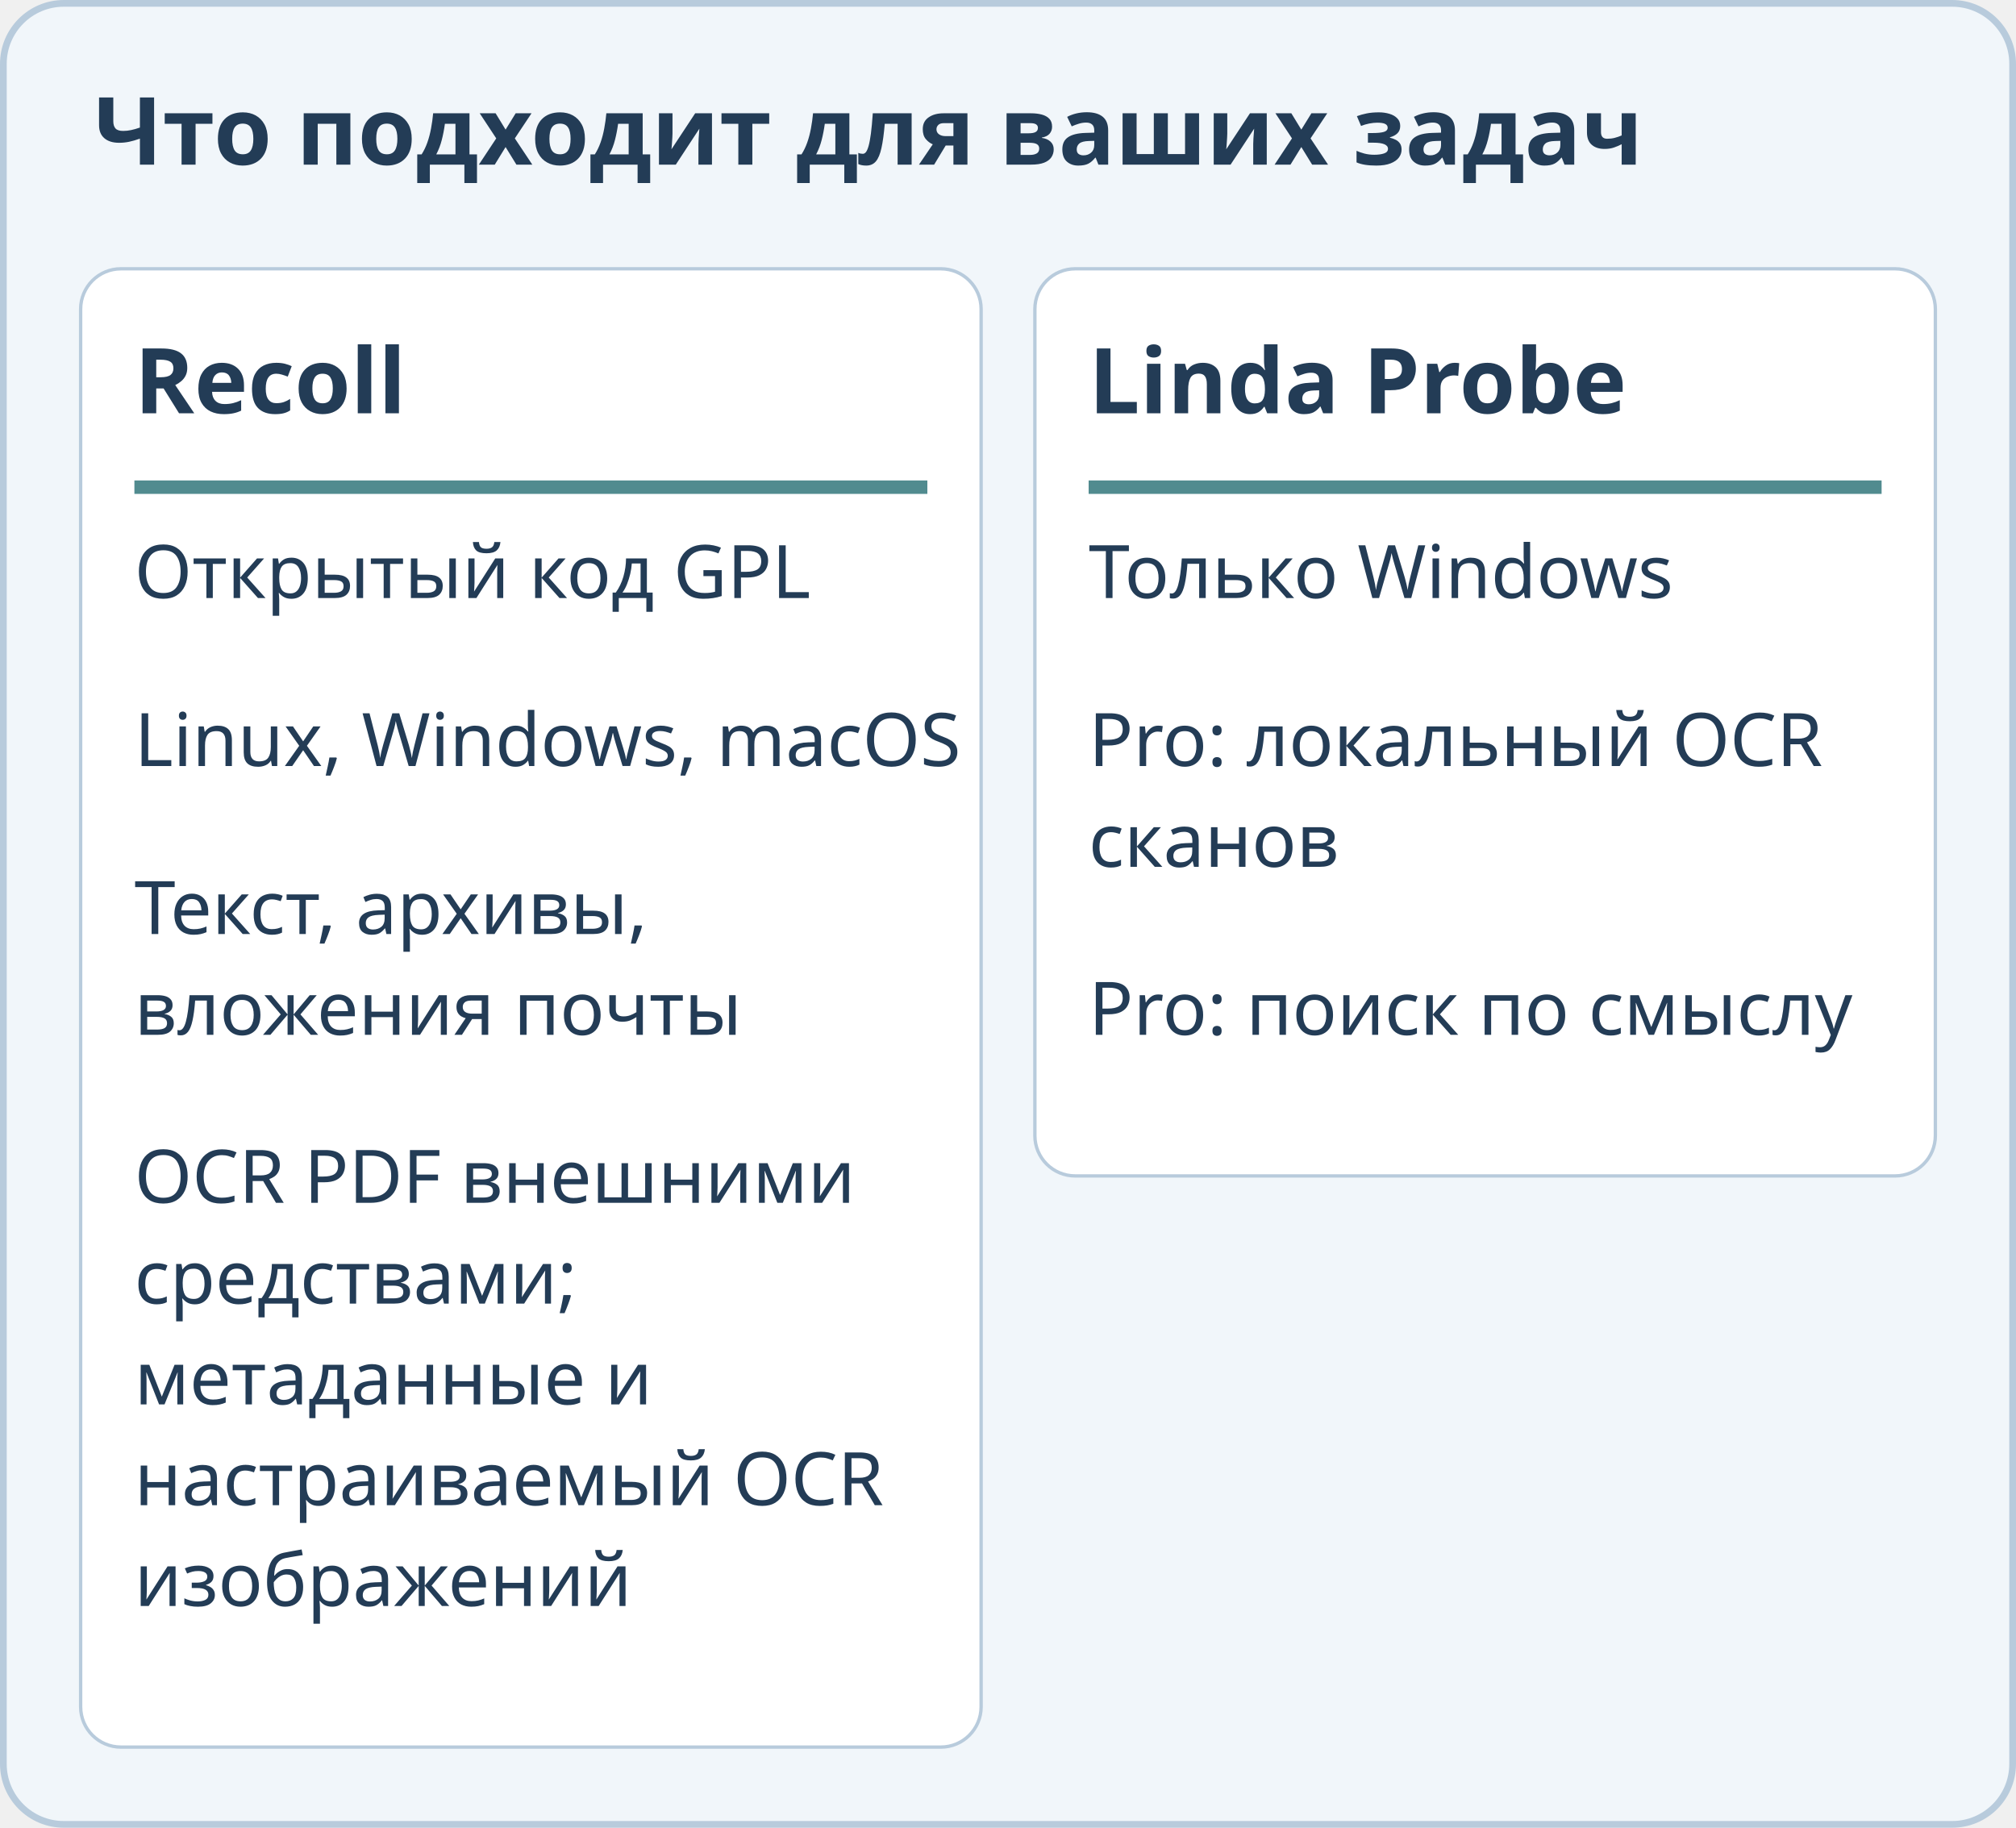
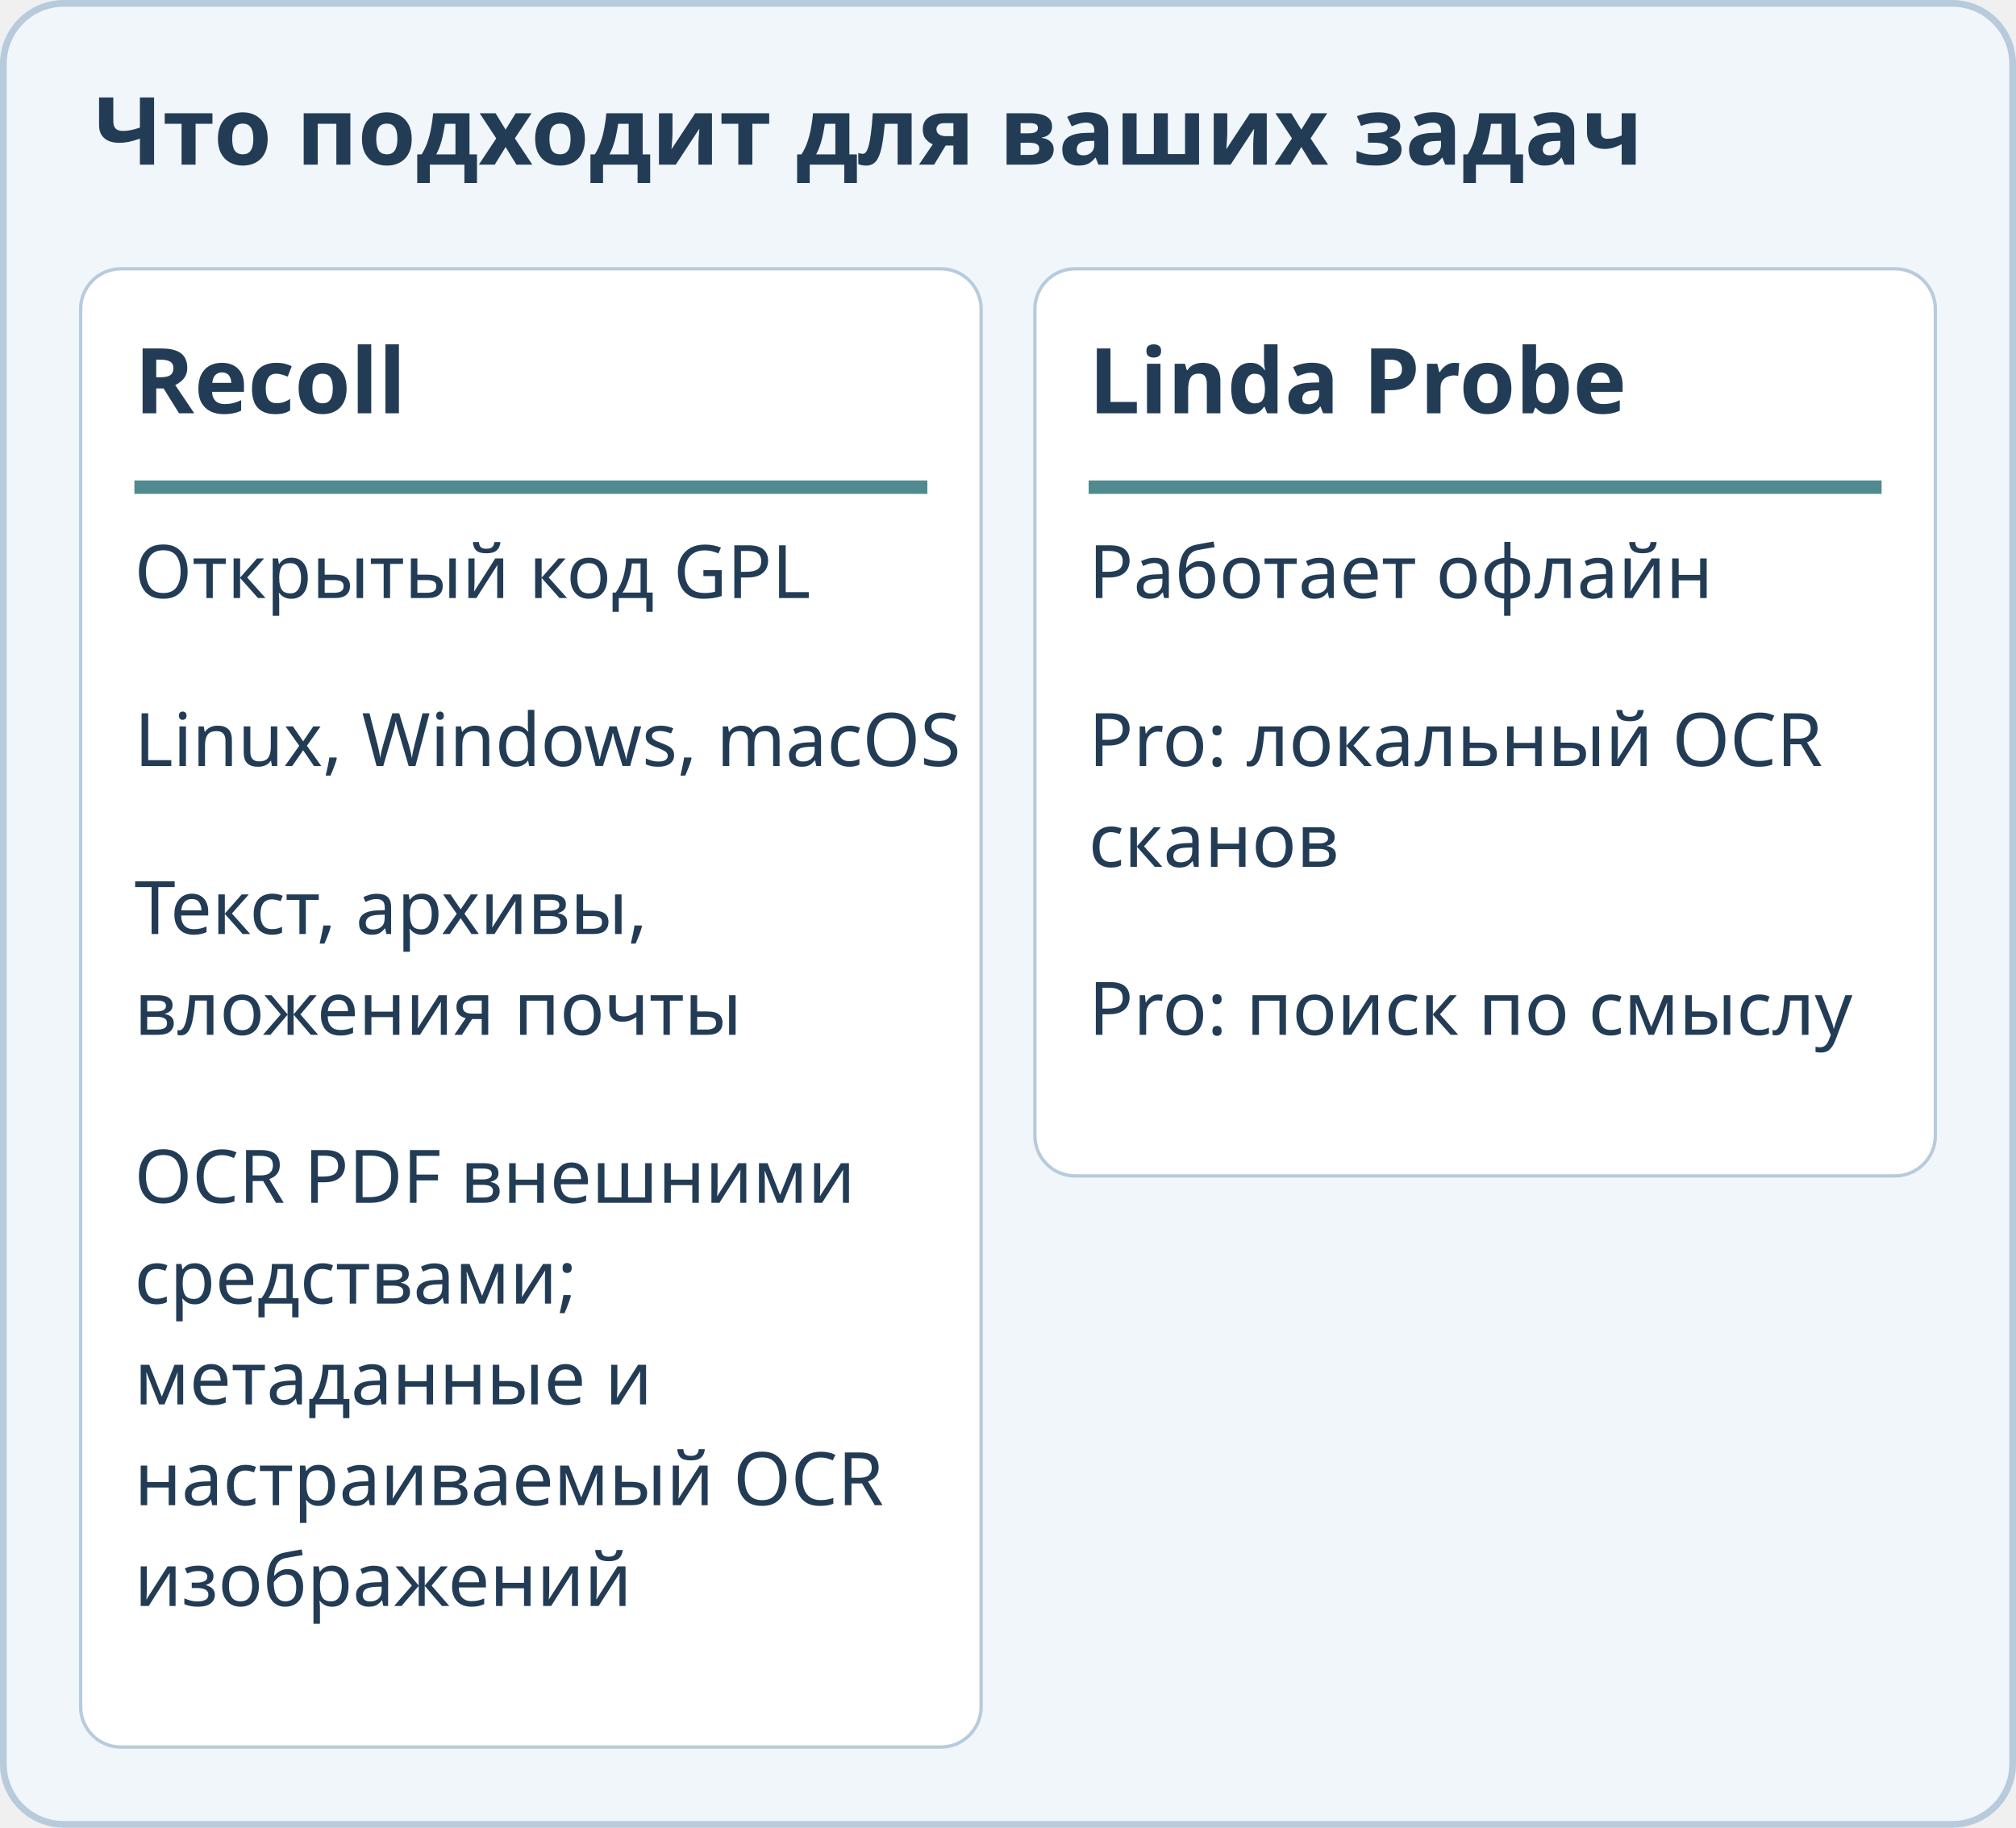
<svg xmlns="http://www.w3.org/2000/svg" xml:lang="ru" width="600" height="544" viewBox="0 0 600 544" role="img" aria-labelledby="title">
  <rect x="1" y="1" width="598" height="542" rx="18" fill="#f1f6fa" stroke="#b8cbdc" stroke-width="2" />
  <g font-family="Segoe UI, sans-serif">
    <text x="28" y="49" font-size="28" font-weight="600" fill="#233c56">
      <tspan x="28" dy="0">Что подходит для ваших задач</tspan>
    </text>
    <rect x="24" y="80" width="268" height="440" rx="12" fill="#fff" stroke="#b8cbdc" />
    <text x="40" y="123" font-size="27" font-weight="600" fill="#233c56">
      <tspan x="40" dy="0">Recoll</tspan>
    </text>
    <path d="M40 145 H276" stroke="#518b8f" stroke-width="4" />
    <text x="40" y="178" font-size="22" fill="#233c56">
      <tspan x="40" dy="0">Открытый код GPL</tspan>
    </text>
    <text x="40" y="228" font-size="22" fill="#233c56">
      <tspan x="40" dy="0">Linux, Windows, macOS</tspan>
    </text>
    <text x="40" y="278" font-size="22" fill="#233c56">
      <tspan x="40" dy="0">Текст, архивы,</tspan>
      <tspan x="40" dy="30">вложения почты</tspan>
    </text>
    <text x="40" y="358" font-size="22" fill="#233c56">
      <tspan x="40" dy="0">OCR PDF внешними</tspan>
      <tspan x="40" dy="30">средствами;</tspan>
      <tspan x="40" dy="30">метаданные и</tspan>
      <tspan x="40" dy="30">настраиваемый OCR</tspan>
      <tspan x="40" dy="30">изображений</tspan>
    </text>
    <rect x="308" y="80" width="268" height="270" rx="12" fill="#fff" stroke="#b8cbdc" />
    <text x="324" y="123" font-size="27" font-weight="600" fill="#233c56">
      <tspan x="324" dy="0">Linda Probe</tspan>
    </text>
    <path d="M324 145 H560" stroke="#518b8f" stroke-width="4" />
    <text x="324" y="178" font-size="22" fill="#233c56">
-       <tspan x="324" dy="0">Только Windows</tspan>
+       <tspan x="324" dy="0">Работает офлайн</tspan>
    </text>
    <text x="324" y="228" font-size="22" fill="#233c56">
      <tspan x="324" dy="0">Pro: локальный OCR</tspan>
      <tspan x="324" dy="30">сканов</tspan>
    </text>
    <text x="324" y="308" font-size="22" fill="#233c56">
      <tspan x="324" dy="0">Pro: поиск по смыслу</tspan>
    </text>
  </g>
</svg>
